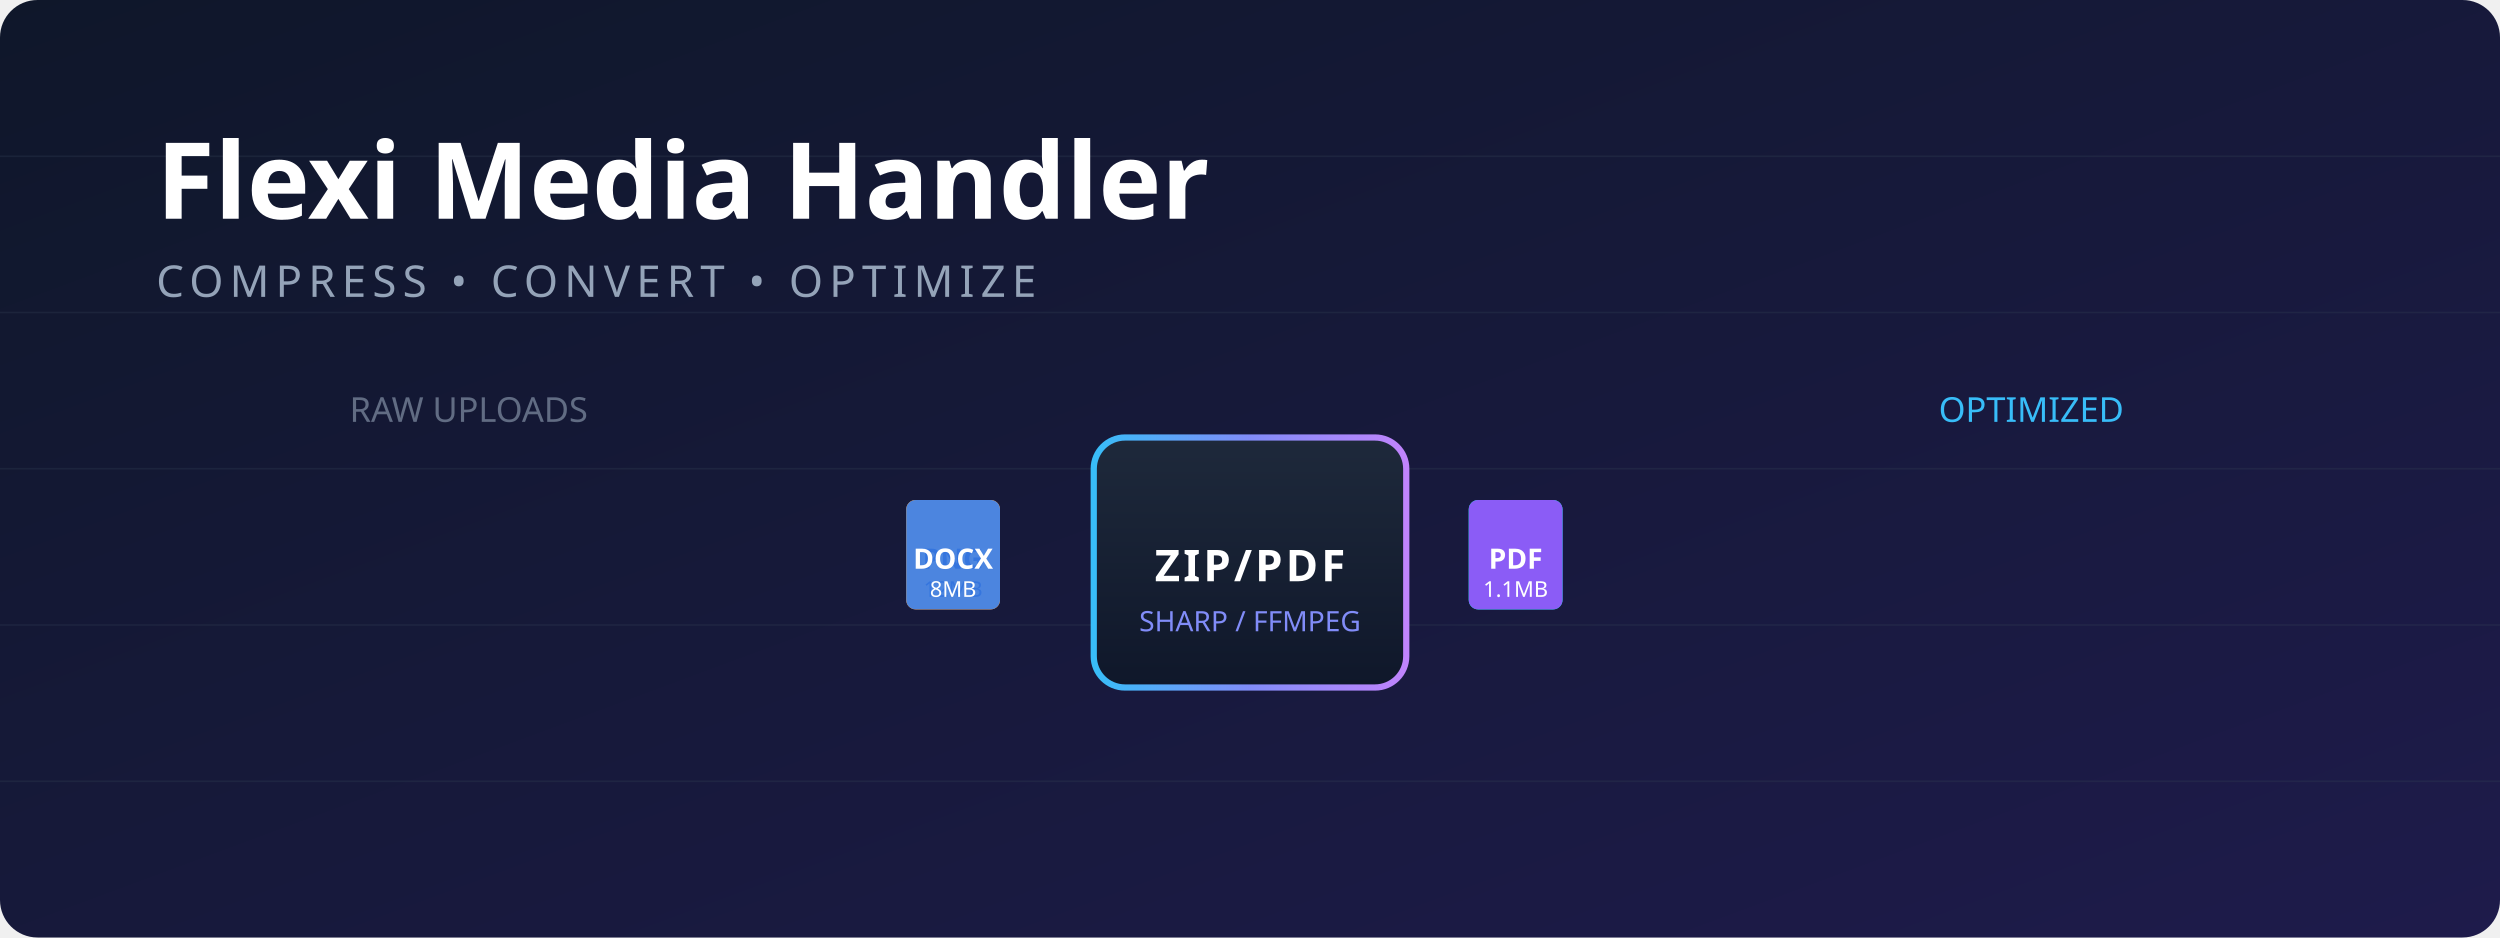
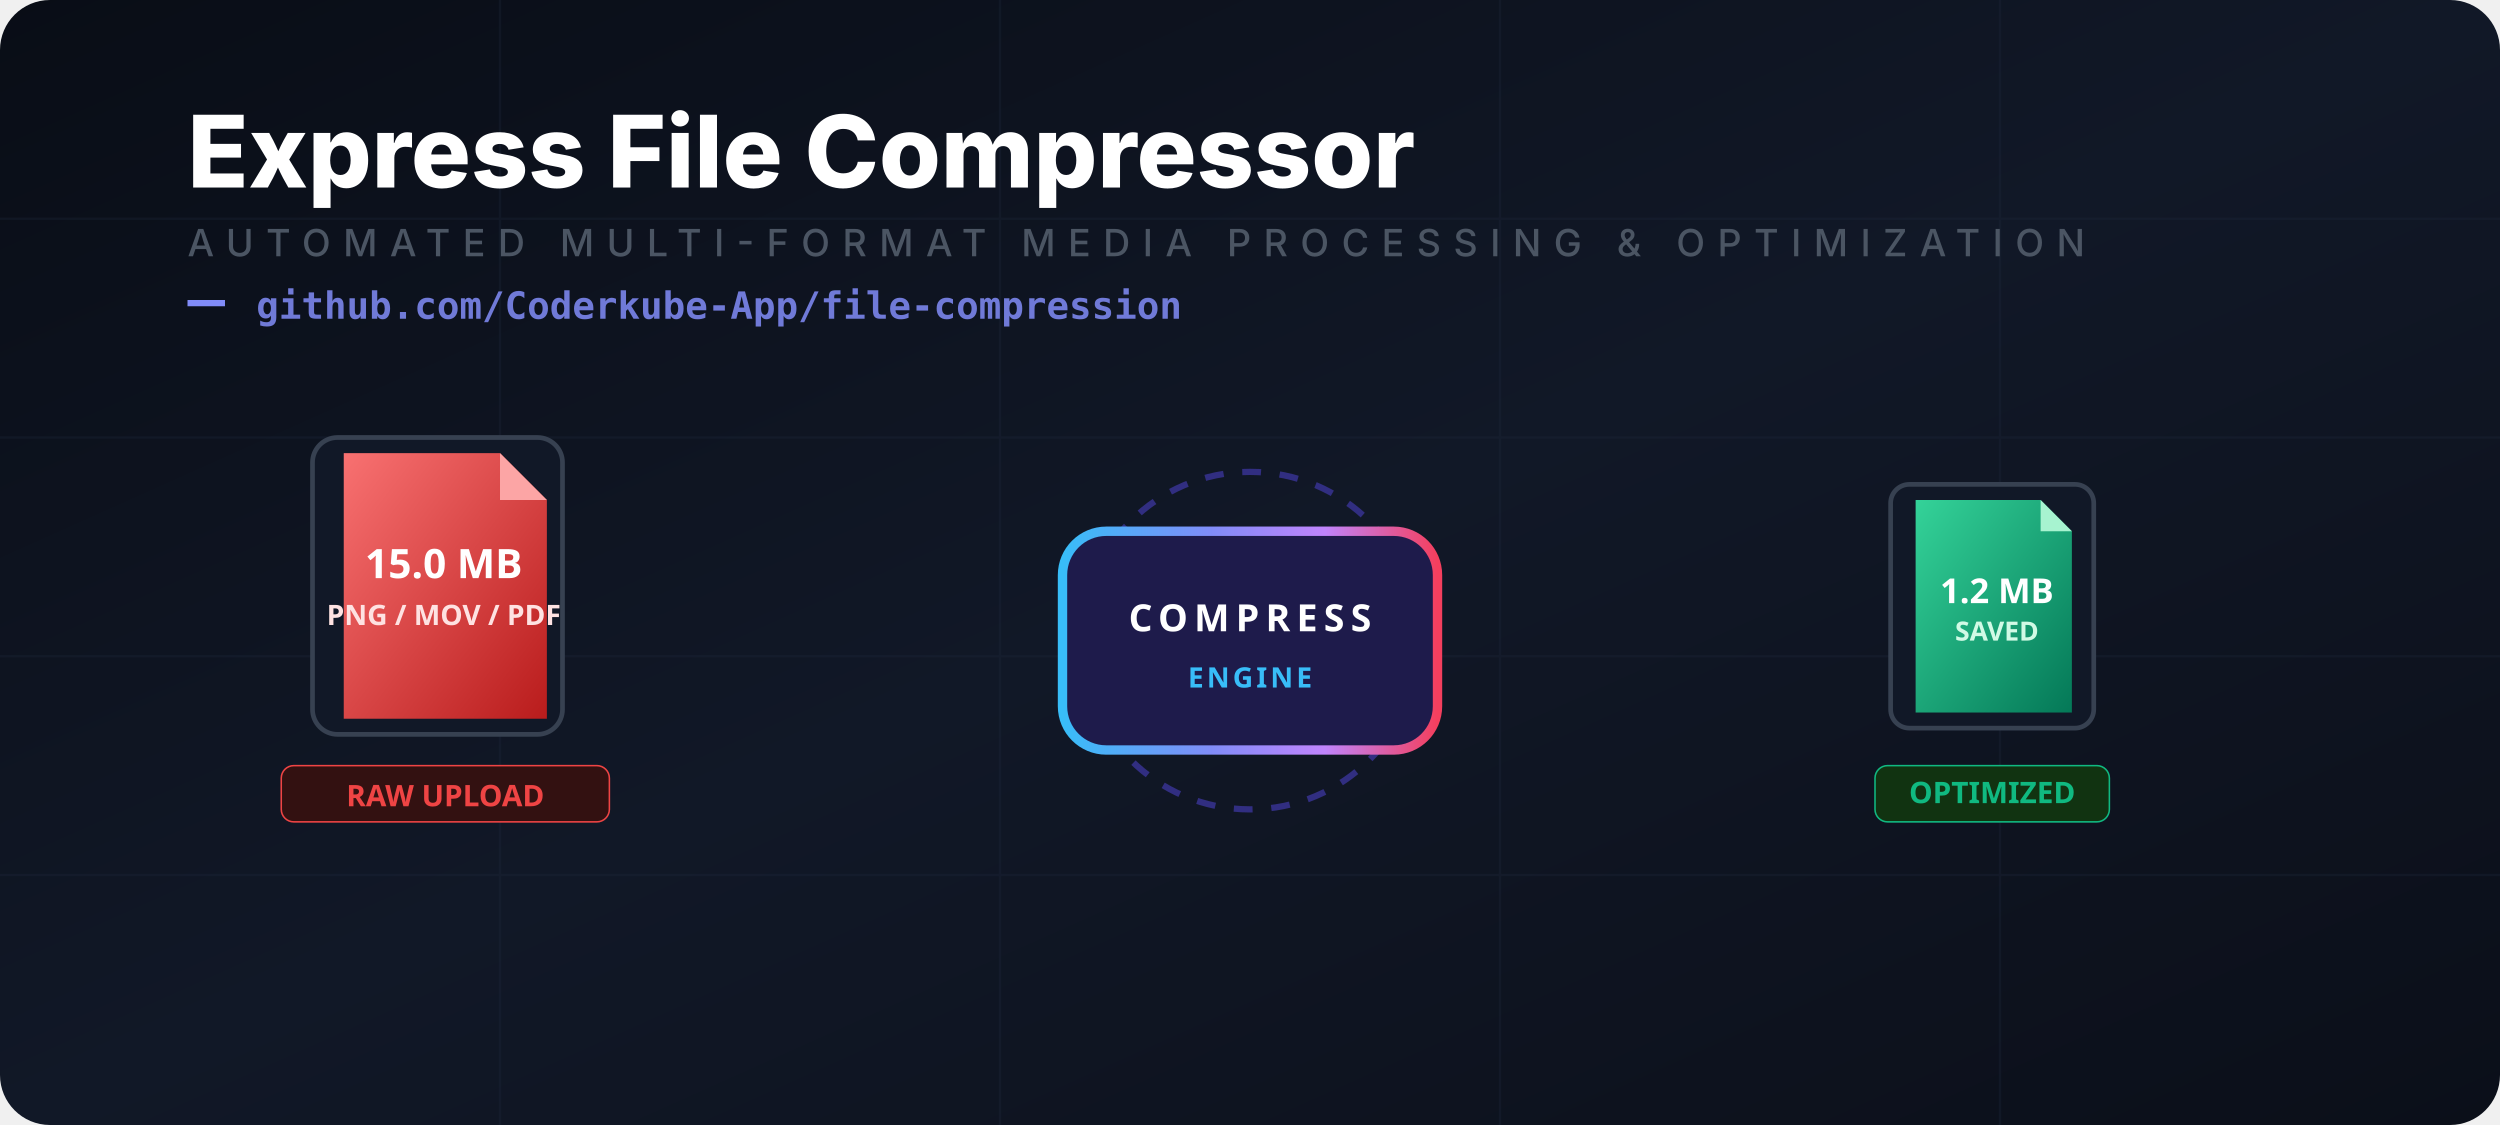
- <svg xmlns="http://www.w3.org/2000/svg" viewBox="0 0 800 300" width="100%" height="100%">
+ <svg xmlns="http://www.w3.org/2000/svg" viewBox="0 0 800 360" width="100%" height="100%">
  <defs>
    <linearGradient id="bgGrad" x1="0%" y1="0%" x2="100%" y2="100%">
-       <stop offset="0%" stop-color="#0f172a" />
-       <stop offset="100%" stop-color="#1e1b4b" />
+       <stop offset="0%" stop-color="#090d16" />
+       <stop offset="50%" stop-color="#111827" />
+       <stop offset="100%" stop-color="#0b0f19" />
    </linearGradient>
-     <linearGradient id="accentGrad" x1="0%" y1="0%" x2="100%" y2="0%">
+     <linearGradient id="laserGrad" x1="0%" y1="0%" x2="100%" y2="0%">
      <stop offset="0%" stop-color="#38bdf8" />
-       <stop offset="50%" stop-color="#818cf8" />
-       <stop offset="100%" stop-color="#c084fc" />
+       <stop offset="40%" stop-color="#818cf8" />
+       <stop offset="70%" stop-color="#c084fc" />
+       <stop offset="100%" stop-color="#f43f5e" />
    </linearGradient>
-     <linearGradient id="pipeGrad" x1="0%" y1="0%" x2="0%" y2="100%">
-       <stop offset="0%" stop-color="#1e293b" />
-       <stop offset="100%" stop-color="#0f172a" />
+     <linearGradient id="fileRawGrad" x1="0%" y1="0%" x2="100%" y2="100%">
+       <stop offset="0%" stop-color="#f87171" />
+       <stop offset="100%" stop-color="#b91c1c" />
    </linearGradient>
-     <filter id="glow" x="-20%" y="-20%" width="140%" height="140%">
+     <linearGradient id="fileOptGrad" x1="0%" y1="0%" x2="100%" y2="100%">
+       <stop offset="0%" stop-color="#34d399" />
+       <stop offset="100%" stop-color="#047857" />
+     </linearGradient>
+     <filter id="neonGlow" x="-20%" y="-20%" width="140%" height="140%">
      <feGaussianBlur stdDeviation="8" result="blur" />
      <feComposite in="SourceGraphic" in2="blur" operator="over" />
    </filter>
  </defs>
  <style>
-     /* CSS Keyframe Animations */
+     /* CSS Animations */
    @keyframes float {
      0%, 100% { transform: translateY(0px); }
      50% { transform: translateY(-8px); }
    }

-     @keyframes pulse {
-       0%, 100% { opacity: 0.6; filter: drop-shadow(0 0 2px #818cf8); }
-       50% { opacity: 1; filter: drop-shadow(0 0 12px #38bdf8); }
+     @keyframes pulseGlow {
+       0%, 100% { opacity: 0.8; filter: drop-shadow(0 0 5px #818cf8); }
+       50% { opacity: 1; filter: drop-shadow(0 0 20px #c084fc); }
    }

-     @keyframes flowIn {
-       0% { transform: translate(-150px, 0) scale(0.8); opacity: 0; }
-       30% { opacity: 1; }
-       50% { transform: translate(0, 0) scale(1); opacity: 0.2; }
-       100% { transform: translate(0, 0) scale(0.5); opacity: 0; }
+     @keyframes particleMove {
+       0% { stroke-dashoffset: 40; }
+       100% { stroke-dashoffset: 0; }
    }

-     @keyframes flowOut {
-       0% { transform: translate(0, 0) scale(0.5); opacity: 0; }
-       50% { transform: translate(60px, 0) scale(0.9); opacity: 1; }
-       100% { transform: translate(160px, 0) scale(1); opacity: 0; }
+     @keyframes shrink {
+       0%, 100% { transform: scale(1); }
+       50% { transform: scale(0.96); }
    }

-     /* Classes */
+     /* Styles */
    .bg { fill: url(#bgGrad); }
-     .title { font-family: 'Segoe UI', system-ui, sans-serif; font-weight: 800; font-size: 34px; fill: #ffffff; }
-     .subtitle { font-family: 'Segoe UI', system-ui, sans-serif; font-weight: 400; font-size: 14px; fill: #94a3b8; letter-spacing: 2px; }
-     
-     .processor-box {
-       fill: url(#pipeGrad);
-       stroke: url(#accentGrad);
-       stroke-width: 2;
-     }
-     
-     .glow-effect {
-       animation: pulse 3s infinite ease-in-out;
+     .text-title { font-family: 'Inter', system-ui, -apple-system, sans-serif; font-weight: 800; font-size: 32px; fill: #ffffff; }
+     .text-subtitle { font-family: 'Inter', system-ui, sans-serif; font-weight: 500; font-size: 12px; fill: #4b5563; letter-spacing: 4px; }
+     .github-url { font-family: monospace; font-size: 12px; fill: #818cf8; font-weight: 600; opacity: 0.85; }
+ 
+     .engine-core {
+       fill: #1e1b4b;
+       stroke: url(#laserGrad);
+       stroke-width: 3;
+       animation: pulseGlow 4s infinite ease-in-out, shrink 3s infinite ease-in-out;
+       transform-origin: 400px 205px;
    }

-     .file-icon {
+     .pipeline-laser {
+       stroke: url(#laserGrad);
+       stroke-width: 4;
+       stroke-linecap: round;
+       stroke-dasharray: 10 15;
+       animation: particleMove 2.5s infinite linear;
+     }
+ 
+     .icon-float-raw {
      animation: float 4s infinite ease-in-out;
    }

-     .input-stream-1 { animation: flowIn 4s infinite linear; }
-     .input-stream-2 { animation: flowIn 4s infinite linear; animation-delay: 1.3s; }
-     .input-stream-3 { animation: flowIn 4s infinite linear; animation-delay: 2.6s; }
- 
-     .output-stream-1 { animation: flowOut 4s infinite linear; }
-     .output-stream-2 { animation: flowOut 4s infinite linear; animation-delay: 1.3s; }
-     .output-stream-3 { animation: flowOut 4s infinite linear; animation-delay: 2.6s; }
+     .icon-float-opt {
+       animation: float 4s infinite ease-in-out;
+       animation-delay: 2s;
+     }
  </style>
-   <rect class="bg" width="100%" height="100%" rx="12" />
-   <g stroke="#334155" stroke-width="0.5" opacity="0.3">
-     <line x1="0" y1="50" x2="800" y2="50" />
-     <line x1="0" y1="100" x2="800" y2="100" />
-     <line x1="0" y1="150" x2="800" y2="150" />
-     <line x1="0" y1="200" x2="800" y2="200" />
-     <line x1="0" y1="250" x2="800" y2="250" />
+   <rect class="bg" width="100%" height="100%" rx="16" />
+   <g stroke="#1e293b" stroke-width="0.75" opacity="0.3">
+     <line x1="0" y1="70" x2="800" y2="70" />
+     <line x1="0" y1="140" x2="800" y2="140" />
+     <line x1="0" y1="210" x2="800" y2="210" />
+     <line x1="0" y1="280" x2="800" y2="280" />
+     <line x1="160" y1="0" x2="160" y2="360" />
+     <line x1="320" y1="0" x2="320" y2="360" />
+     <line x1="480" y1="0" x2="480" y2="360" />
+     <line x1="640" y1="0" x2="640" y2="360" />
  </g>
-   <text x="50" y="70" class="title">Flexi Media Handler</text>
-   <text x="50" y="95" class="subtitle">COMPRESS • CONVERT • OPTIMIZE</text>
-   <g transform="translate(100, 20)">
-     <text x="50" y="115" font-family="'Segoe UI', sans-serif" font-size="11" fill="#94a3b8" text-anchor="middle" opacity="0.6">RAW UPLOADS</text>
-     <text x="550" y="115" font-family="'Segoe UI', sans-serif" font-size="11" fill="#38bdf8" text-anchor="middle">OPTIMIZED</text>
-     <rect x="250" y="120" width="100" height="80" rx="10" class="processor-box glow-effect" />
-     <text x="300" y="166" font-family="'Segoe UI', sans-serif" font-weight="bold" font-size="14" fill="#ffffff" text-anchor="middle" letter-spacing="1">ZIP/PDF</text>
-     <text x="300" y="182" font-family="'Segoe UI', sans-serif" font-size="9" fill="#818cf8" text-anchor="middle">SHARP / FFMPEG</text>
-     <path d="M 180,160 L 250,160" stroke="url(#accentGrad)" stroke-width="3" stroke-dasharray="5 5" />
-     <path d="M 350,160 L 420,160" stroke="url(#accentGrad)" stroke-width="3" stroke-dasharray="5 5" />
-     <g class="input-stream-1" transform="translate(300, 160)">
-       <rect x="-110" y="-20" width="30" height="35" rx="3" fill="#ef4444" opacity="0.9" />
-       <text x="-95" y="2" font-family="sans-serif" font-size="9" fill="#ffffff" font-weight="bold" text-anchor="middle">MOV</text>
-       <text x="-95" y="11" font-family="sans-serif" font-size="7" fill="#ffffff" text-anchor="middle">15MB</text>
+   <g transform="translate(60, 60)">
+     <text x="0" y="0" class="text-title">Express File Compressor</text>
+     <text x="0" y="22" class="text-subtitle">AUTOMATED MULTI-FORMAT MEDIA PROCESSING &amp; OPTIMIZATION</text>
+     <g transform="translate(0, 42)">
+       <path d="M0,-5 L12,-5" stroke="#818cf8" stroke-width="2" />
+       <text x="22" y="0" class="github-url">github.com/Coderkube-App/file-compression</text>
    </g>
-     <g class="input-stream-2" transform="translate(300, 160)">
-       <rect x="-110" y="-20" width="30" height="35" rx="3" fill="#eab308" opacity="0.9" />
-       <text x="-95" y="2" font-family="sans-serif" font-size="9" fill="#000000" font-weight="bold" text-anchor="middle">PNG</text>
-       <text x="-95" y="11" font-family="sans-serif" font-size="7" fill="#000000" text-anchor="middle">12MB</text>
+   </g>
+   <g>
+     <path d="M 230,205 L 340,205" class="pipeline-laser" />
+     <path d="M 460,205 L 570,205" class="pipeline-laser" />
+     <g transform="translate(110, 140)">
+       <g class="icon-float-raw">
+         <rect x="-10" y="0" width="80" height="95" rx="8" fill="#111827" stroke="#374151" stroke-width="1.5" />
+         <path d="M0,0 L50,0 L65,15 L65,85 L0,85 Z" fill="url(#fileRawGrad)" transform="translate(0, 5)" />
+         <path d="M50,5 L50,20 L65,20 Z" fill="#fca5a5" />
+         <text x="32" y="45" font-family="sans-serif" font-weight="900" font-size="13" fill="#ffffff" text-anchor="middle">15.0 MB</text>
+         <text x="32" y="60" font-family="sans-serif" font-weight="bold" font-size="9" fill="#fee2e2" text-anchor="middle">PNG / MOV / PDF</text>
+         <rect x="-20" y="105" width="105" height="18" rx="4" fill="#311" stroke="#ef4444" stroke-width="0.5" />
+         <text x="32.5" y="118" font-family="sans-serif" font-weight="bold" font-size="9.5" fill="#ef4444" text-anchor="middle">RAW UPLOAD</text>
+       </g>
    </g>
-     <g class="input-stream-3" transform="translate(300, 160)">
-       <rect x="-110" y="-20" width="30" height="35" rx="3" fill="#3b82f6" opacity="0.9" />
-       <text x="-95" y="2" font-family="sans-serif" font-size="9" fill="#ffffff" font-weight="bold" text-anchor="middle">DOCX</text>
-       <text x="-95" y="11" font-family="sans-serif" font-size="7" fill="#ffffff" text-anchor="middle">8MB</text>
+     <g>
+       <circle cx="400" cy="205" r="54" fill="none" stroke="#312e81" stroke-width="2" stroke-dasharray="6 6" />
+       <rect x="340" y="170" width="120" height="70" rx="14" class="engine-core" />
+       <text x="400" y="202" font-family="sans-serif" font-weight="900" font-size="12" fill="#ffffff" text-anchor="middle" letter-spacing="2">COMPRESS</text>
+       <text x="400" y="220" font-family="sans-serif" font-weight="bold" font-size="9" fill="#38bdf8" text-anchor="middle" letter-spacing="1">ENGINE</text>
    </g>
-     <g class="output-stream-1" transform="translate(350, 160)">
-       <rect x="20" y="-20" width="30" height="35" rx="3" fill="#10b981" />
-       <text x="35" y="2" font-family="sans-serif" font-size="9" fill="#ffffff" font-weight="bold" text-anchor="middle">MP4</text>
-       <text x="35" y="11" font-family="sans-serif" font-size="7" fill="#ffffff" text-anchor="middle">1.2MB</text>
-     </g>
-     <g class="output-stream-2" transform="translate(350, 160)">
-       <rect x="20" y="-20" width="30" height="35" rx="3" fill="#06b6d4" />
-       <text x="35" y="2" font-family="sans-serif" font-size="9" fill="#ffffff" font-weight="bold" text-anchor="middle">WEBP</text>
-       <text x="35" y="11" font-family="sans-serif" font-size="7" fill="#ffffff" text-anchor="middle">850KB</text>
-     </g>
-     <g class="output-stream-3" transform="translate(350, 160)">
-       <rect x="20" y="-20" width="30" height="35" rx="3" fill="#8b5cf6" />
-       <text x="35" y="2" font-family="sans-serif" font-size="9" fill="#ffffff" font-weight="bold" text-anchor="middle">PDF</text>
-       <text x="35" y="11" font-family="sans-serif" font-size="7" fill="#ffffff" text-anchor="middle">1.1MB</text>
+     <g transform="translate(615, 155)">
+       <g class="icon-float-opt">
+         <rect x="-10" y="0" width="65" height="78" rx="6" fill="#111827" stroke="#374151" stroke-width="1.5" />
+         <path d="M0,0 L40,0 L50,10 L50,68 L0,68 Z" fill="url(#fileOptGrad)" transform="translate(-2, 5)" />
+         <path d="M38,5 L38,15 L48,15 Z" fill="#a7f3d0" />
+         <text x="24" y="38" font-family="sans-serif" font-weight="900" font-size="11" fill="#ffffff" text-anchor="middle">1.2 MB</text>
+         <text x="24" y="50" font-family="sans-serif" font-weight="bold" font-size="8.5" fill="#d1fae5" text-anchor="middle">SAVED</text>
+         <rect x="-15" y="90" width="75" height="18" rx="4" fill="#131" stroke="#10b981" stroke-width="0.5" />
+         <text x="22.5" y="102" font-family="sans-serif" font-weight="bold" font-size="9.5" fill="#10b981" text-anchor="middle">OPTIMIZED</text>
+       </g>
    </g>
  </g>
</svg>
